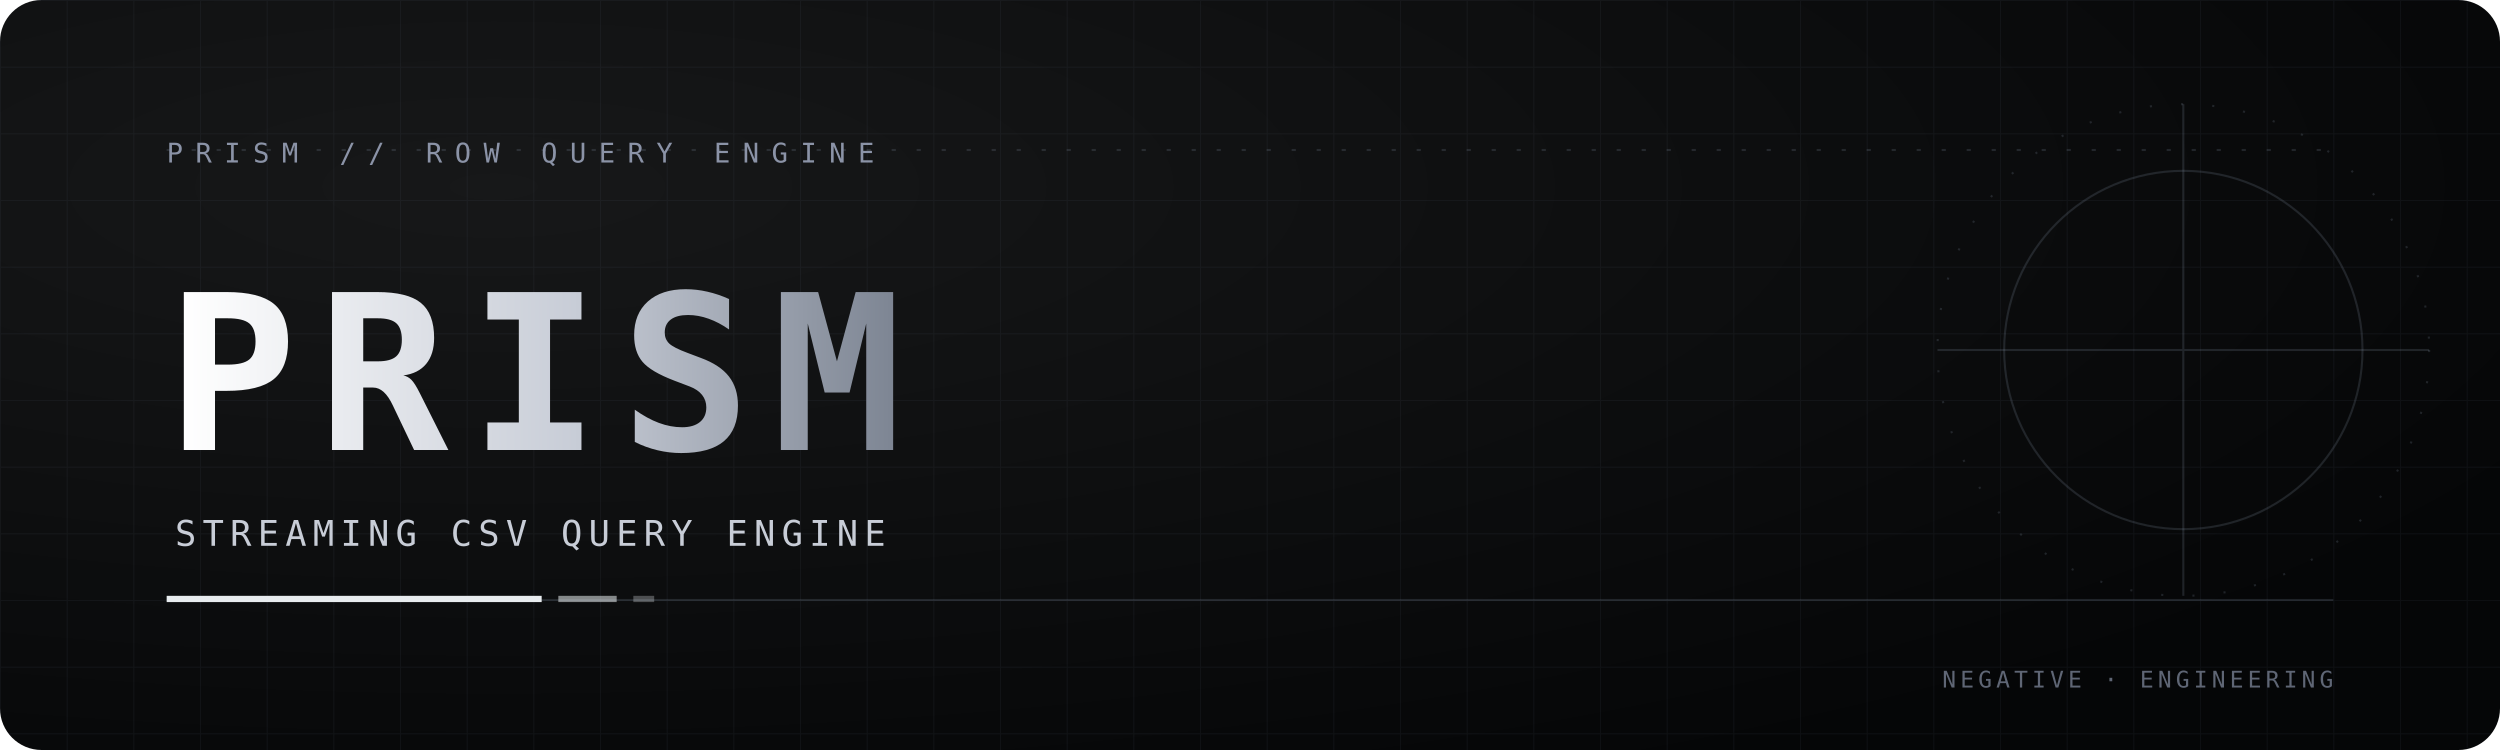
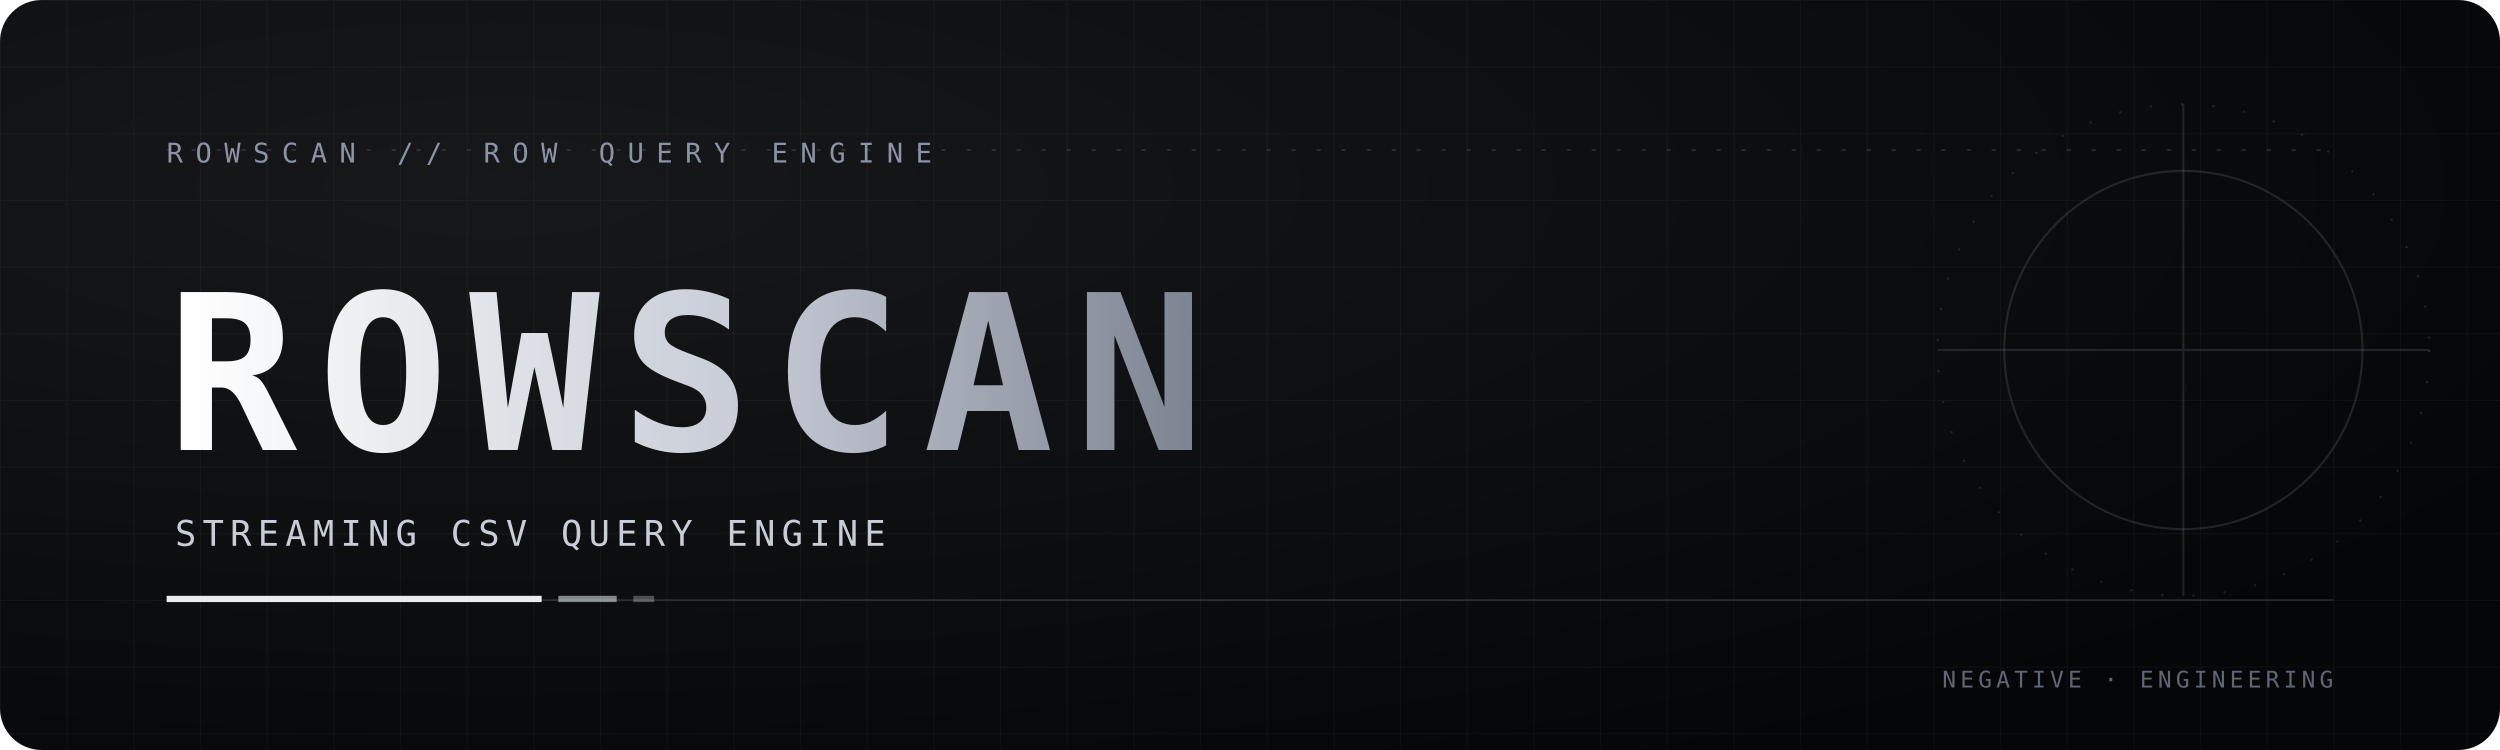
- <svg xmlns="http://www.w3.org/2000/svg" viewBox="0 0 1200 360" width="1200" height="360" role="img" aria-label="Prism — STREAMING CSV QUERY ENGINE">
+ <svg xmlns="http://www.w3.org/2000/svg" viewBox="0 0 1200 360" width="1200" height="360" role="img" aria-label="Rowscan — STREAMING CSV QUERY ENGINE">
  <defs>
    <linearGradient id="ink" x1="0" y1="0" x2="1" y2="0">
      <stop offset="0" stop-color="#ffffff" />
      <stop offset=".55" stop-color="#c8cdd7" />
      <stop offset="1" stop-color="#7d8593" />
    </linearGradient>
    <radialGradient id="glow" cx=".2" cy=".25" r=".9">
      <stop offset="0" stop-color="#ffffff" stop-opacity=".07" />
      <stop offset="1" stop-color="#ffffff" stop-opacity="0" />
    </radialGradient>
    <pattern id="grid" width="32" height="32" patternUnits="userSpaceOnUse">
      <path d="M32 0H0V32" fill="none" stroke="#94a3b8" stroke-opacity=".06" />
    </pattern>
  </defs>
  <rect width="1200" height="360" rx="20" fill="#050607" />
  <rect width="1200" height="360" rx="20" fill="url(#grid)" />
  <rect width="1200" height="360" rx="20" fill="url(#glow)" />
  <g stroke="#94a3b8" stroke-opacity=".18" fill="none">
    <path d="M80 288 H1120" />
    <path d="M80 72 H1120" stroke-dasharray="2 10" />
    <circle cx="1048" cy="168" r="86" />
    <circle cx="1048" cy="168" r="118" stroke-dasharray="1 14" />
    <path d="M1048 50 V286 M930 168 H1166" />
  </g>
  <g font-family="'JetBrains Mono', ui-monospace, SFMono-Regular, monospace">
-     <text x="80" y="78" fill="#8b93a7" font-size="13" letter-spacing="6">PRISM // ROW QUERY ENGINE</text>
-     <text x="80" y="216" fill="url(#ink)" font-size="104" font-weight="700" letter-spacing="10">PRISM</text>
+     <text x="80" y="78" fill="#8b93a7" font-size="13" letter-spacing="6">ROWSCAN // ROW QUERY ENGINE</text>
+     <text x="80" y="216" fill="url(#ink)" font-size="104" font-weight="700" letter-spacing="10">ROWSCAN</text>
    <text x="84" y="262" fill="#c8cdd7" font-size="17" letter-spacing="3">STREAMING CSV QUERY ENGINE</text>
  </g>
  <g fill="#e8ecef">
    <rect x="80" y="286" width="180" height="3" />
    <rect x="268" y="286" width="28" height="3" opacity=".55" />
    <rect x="304" y="286" width="10" height="3" opacity=".3" />
  </g>
  <g font-family="'JetBrains Mono', monospace" font-size="11" fill="#5f6675" letter-spacing="2">
    <text x="1120" y="330" text-anchor="end">NEGATIVE · ENGINEERING</text>
  </g>
</svg>
